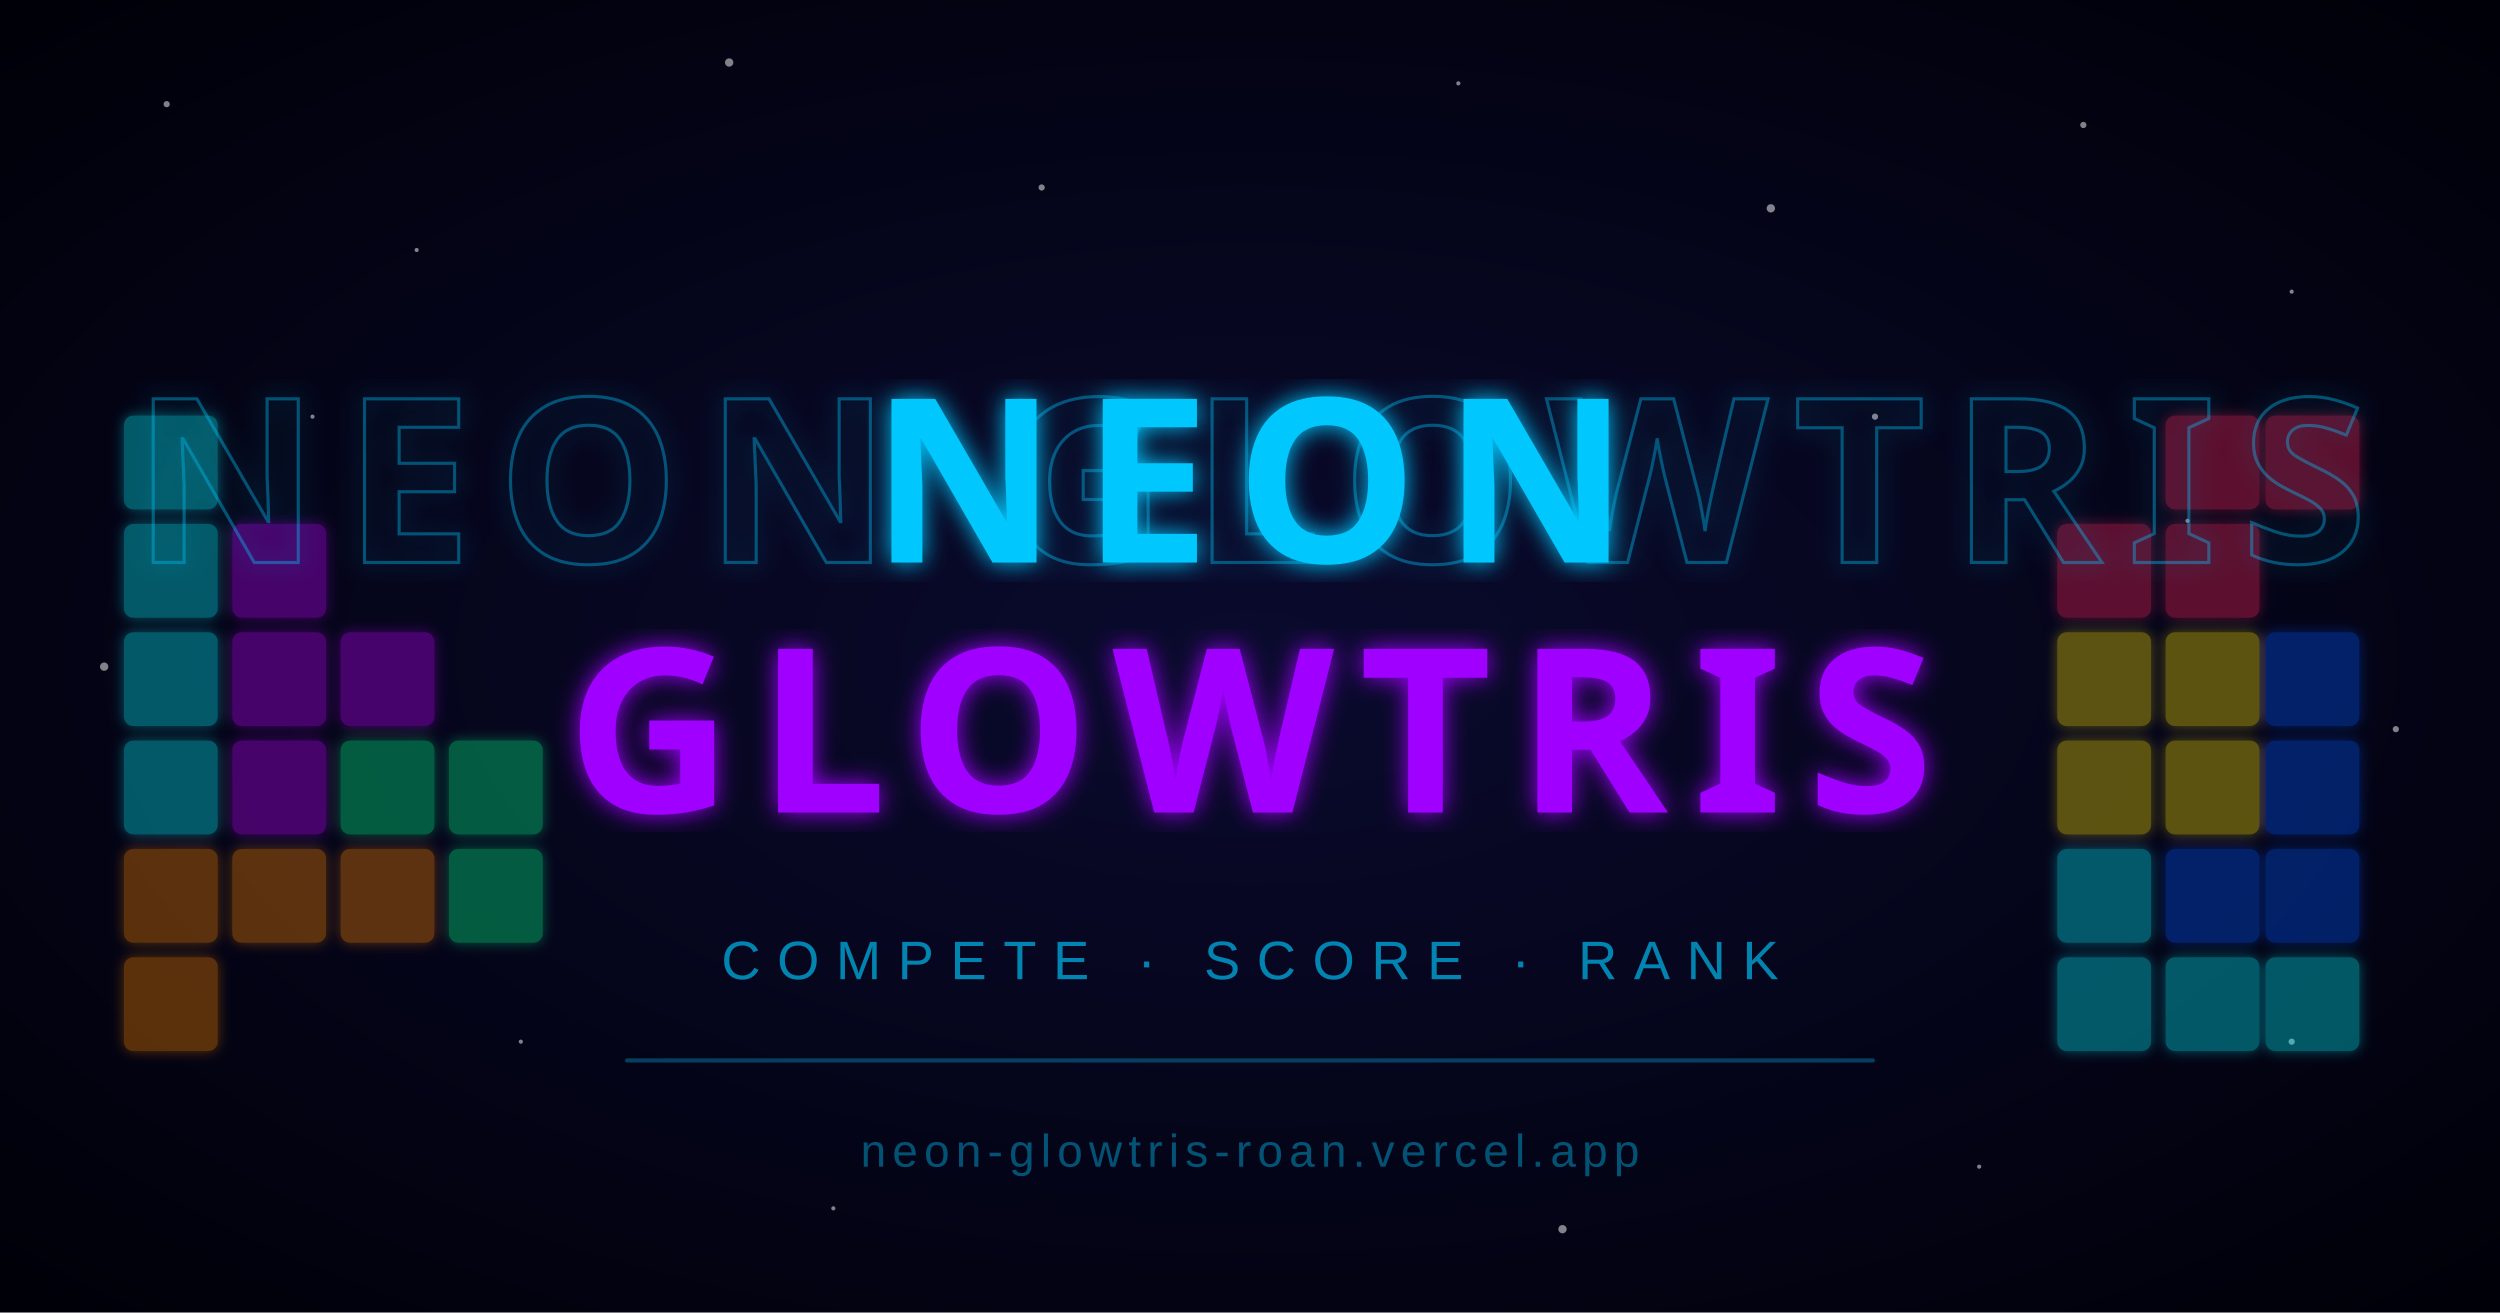
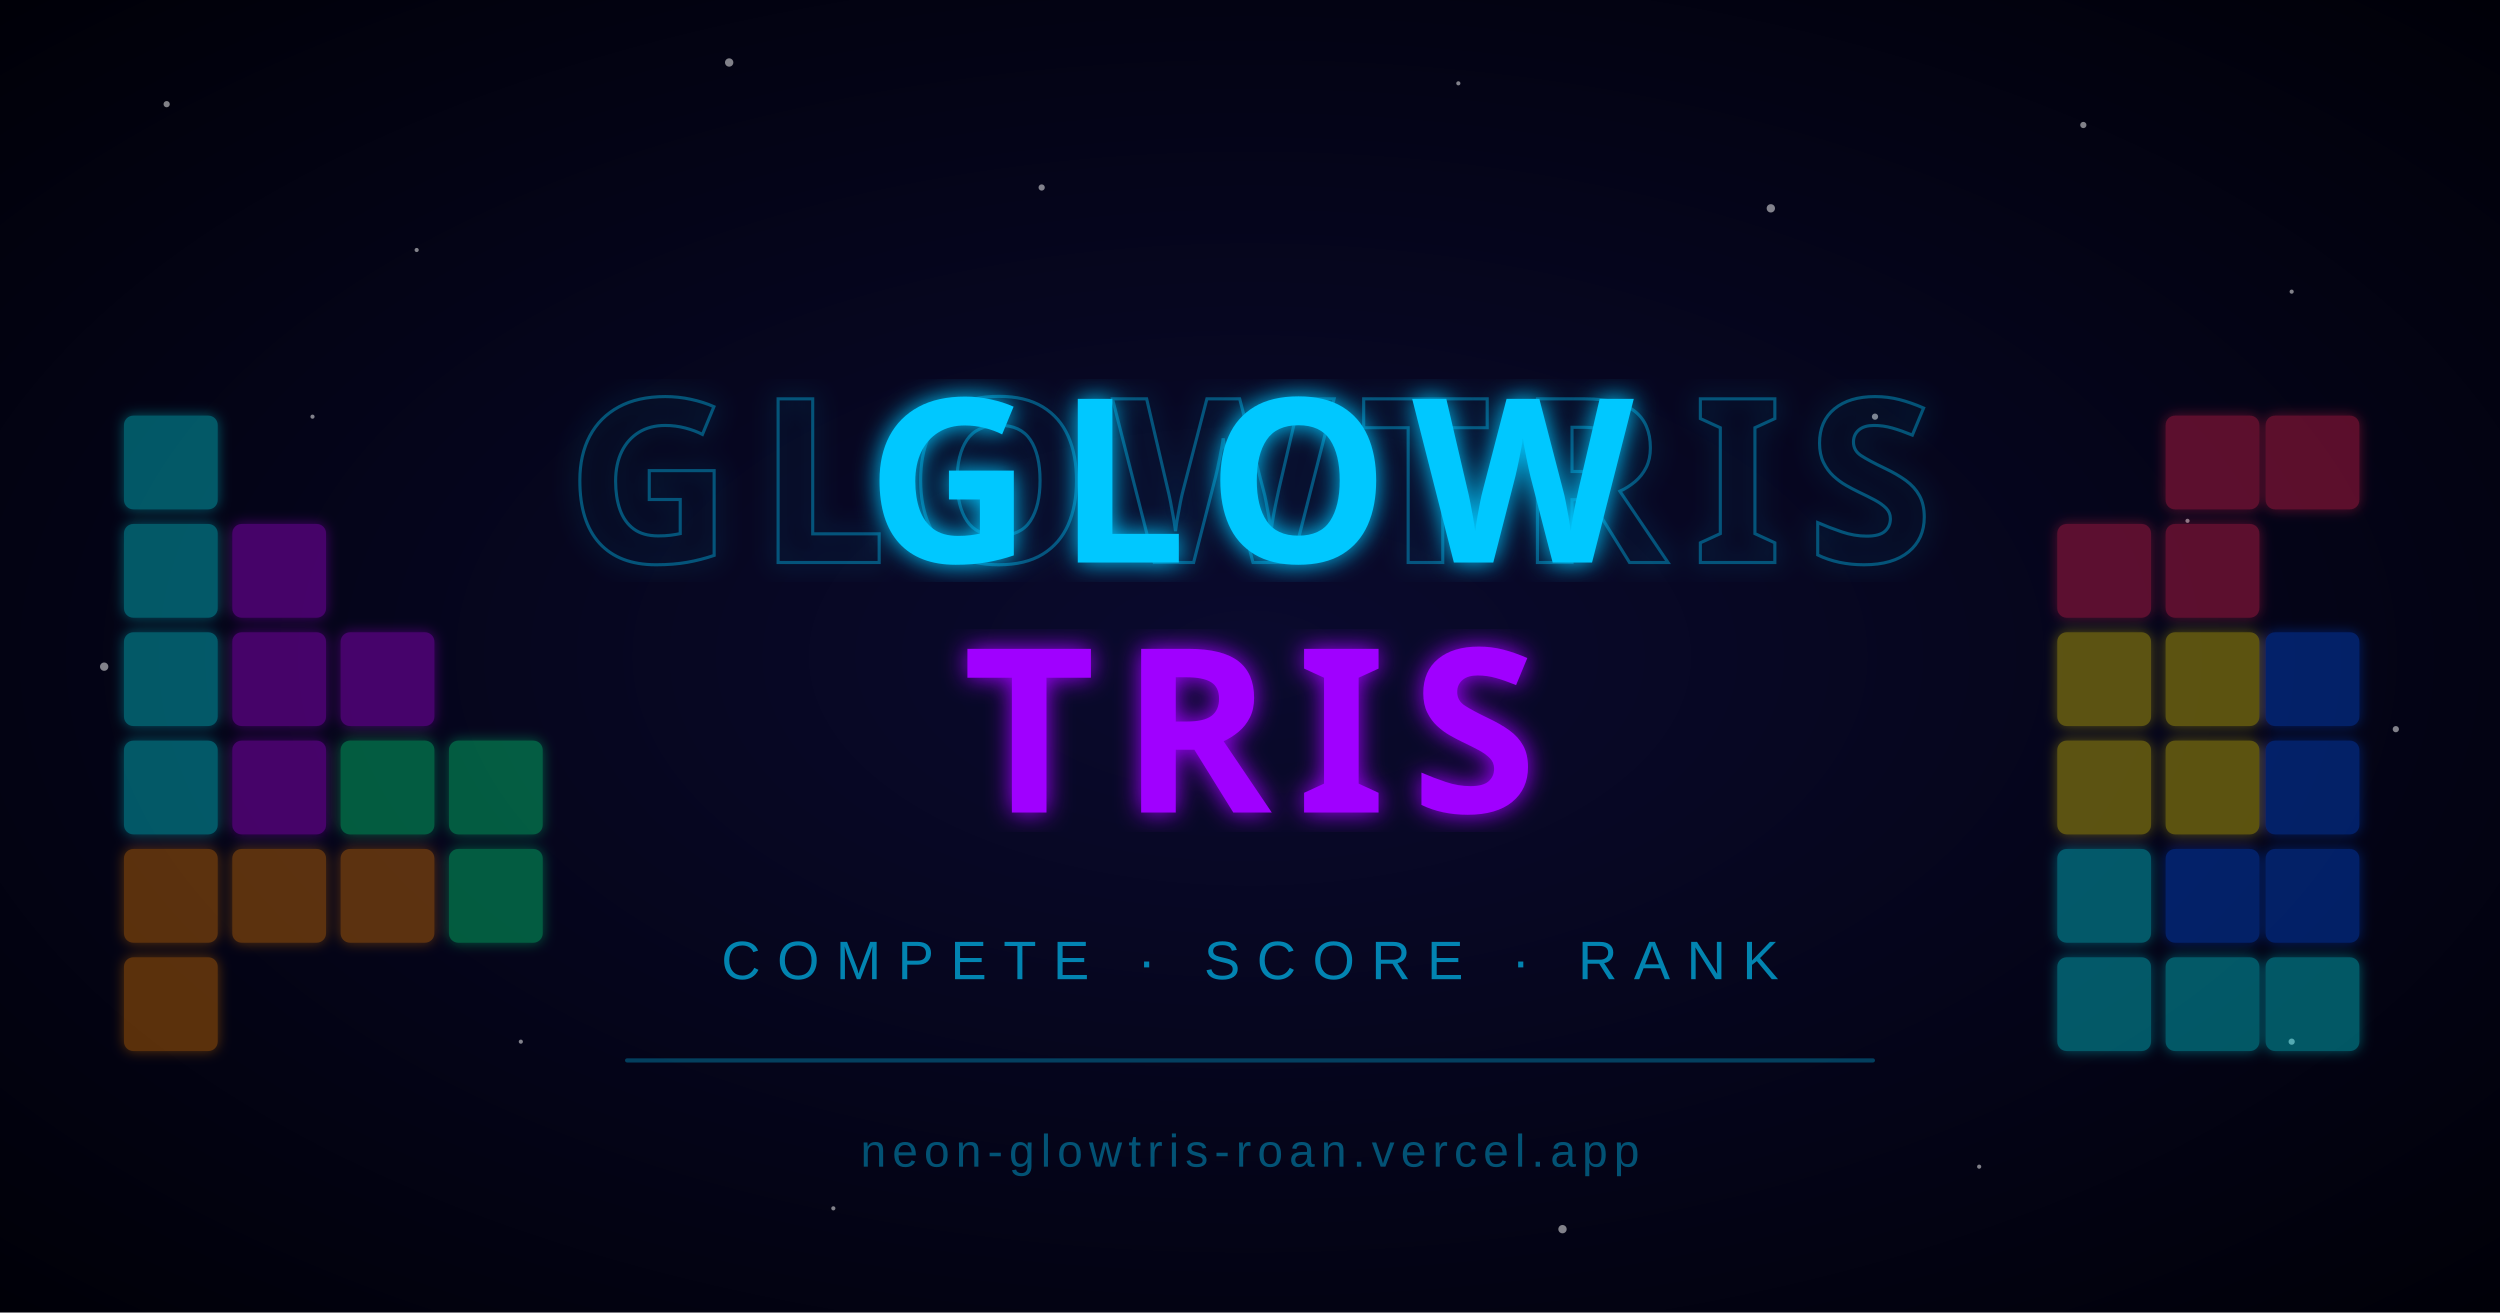
<svg xmlns="http://www.w3.org/2000/svg" width="1200" height="630" viewBox="0 0 1200 630">
  <defs>
    <radialGradient id="bg" cx="50%" cy="50%" r="70%">
      <stop offset="0%" stop-color="#0a0a2e" />
      <stop offset="100%" stop-color="#000008" />
    </radialGradient>
    <filter id="glow">
      <feGaussianBlur stdDeviation="6" result="blur" />
      <feMerge>
        <feMergeNode in="blur" />
        <feMergeNode in="SourceGraphic" />
      </feMerge>
    </filter>
    <filter id="glow2">
      <feGaussianBlur stdDeviation="3" result="blur" />
      <feMerge>
        <feMergeNode in="blur" />
        <feMergeNode in="SourceGraphic" />
      </feMerge>
    </filter>
  </defs>
  <rect width="1200" height="630" fill="url(#bg)" />
  <g fill="white" opacity="0.5">
    <circle cx="80" cy="50" r="1.5" />
    <circle cx="200" cy="120" r="1" />
    <circle cx="350" cy="30" r="2" />
    <circle cx="500" cy="90" r="1.5" />
    <circle cx="700" cy="40" r="1" />
    <circle cx="850" cy="100" r="2" />
    <circle cx="1000" cy="60" r="1.5" />
    <circle cx="1100" cy="140" r="1" />
    <circle cx="150" cy="200" r="1" />
    <circle cx="900" cy="200" r="1.5" />
    <circle cx="1050" cy="250" r="1" />
    <circle cx="50" cy="320" r="2" />
    <circle cx="1150" cy="350" r="1.5" />
    <circle cx="250" cy="500" r="1" />
    <circle cx="1100" cy="500" r="1.5" />
    <circle cx="400" cy="580" r="1" />
    <circle cx="750" cy="590" r="2" />
    <circle cx="950" cy="560" r="1" />
  </g>
  <g opacity="0.35" filter="url(#glow2)">
    <rect x="60" y="200" width="44" height="44" rx="4" fill="#00f5ff" stroke="#00f5ff" stroke-width="1" />
    <rect x="60" y="252" width="44" height="44" rx="4" fill="#00f5ff" stroke="#00f5ff" stroke-width="1" />
    <rect x="60" y="304" width="44" height="44" rx="4" fill="#00f5ff" stroke="#00f5ff" stroke-width="1" />
    <rect x="60" y="356" width="44" height="44" rx="4" fill="#00f5ff" stroke="#00f5ff" stroke-width="1" />
    <rect x="112" y="252" width="44" height="44" rx="4" fill="#bf00ff" stroke="#bf00ff" stroke-width="1" />
    <rect x="112" y="304" width="44" height="44" rx="4" fill="#bf00ff" stroke="#bf00ff" stroke-width="1" />
    <rect x="164" y="304" width="44" height="44" rx="4" fill="#bf00ff" stroke="#bf00ff" stroke-width="1" />
    <rect x="112" y="356" width="44" height="44" rx="4" fill="#bf00ff" stroke="#bf00ff" stroke-width="1" />
    <rect x="164" y="356" width="44" height="44" rx="4" fill="#00ff88" stroke="#00ff88" stroke-width="1" />
    <rect x="216" y="356" width="44" height="44" rx="4" fill="#00ff88" stroke="#00ff88" stroke-width="1" />
    <rect x="216" y="408" width="44" height="44" rx="4" fill="#00ff88" stroke="#00ff88" stroke-width="1" />
    <rect x="60" y="408" width="44" height="44" rx="4" fill="#ff8800" stroke="#ff8800" stroke-width="1" />
    <rect x="112" y="408" width="44" height="44" rx="4" fill="#ff8800" stroke="#ff8800" stroke-width="1" />
    <rect x="60" y="460" width="44" height="44" rx="4" fill="#ff8800" stroke="#ff8800" stroke-width="1" />
    <rect x="164" y="408" width="44" height="44" rx="4" fill="#ff8800" stroke="#ff8800" stroke-width="1" />
  </g>
  <g opacity="0.35" filter="url(#glow2)">
    <rect x="1040" y="200" width="44" height="44" rx="4" fill="#ff2255" stroke="#ff2255" stroke-width="1" />
    <rect x="1088" y="200" width="44" height="44" rx="4" fill="#ff2255" stroke="#ff2255" stroke-width="1" />
    <rect x="988" y="252" width="44" height="44" rx="4" fill="#ff2255" stroke="#ff2255" stroke-width="1" />
    <rect x="1040" y="252" width="44" height="44" rx="4" fill="#ff2255" stroke="#ff2255" stroke-width="1" />
    <rect x="988" y="304" width="44" height="44" rx="4" fill="#ffe600" stroke="#ffe600" stroke-width="1" />
    <rect x="1040" y="304" width="44" height="44" rx="4" fill="#ffe600" stroke="#ffe600" stroke-width="1" />
    <rect x="988" y="356" width="44" height="44" rx="4" fill="#ffe600" stroke="#ffe600" stroke-width="1" />
    <rect x="1040" y="356" width="44" height="44" rx="4" fill="#ffe600" stroke="#ffe600" stroke-width="1" />
    <rect x="1088" y="304" width="44" height="44" rx="4" fill="#0055ff" stroke="#0055ff" stroke-width="1" />
    <rect x="1088" y="356" width="44" height="44" rx="4" fill="#0055ff" stroke="#0055ff" stroke-width="1" />
    <rect x="1088" y="408" width="44" height="44" rx="4" fill="#0055ff" stroke="#0055ff" stroke-width="1" />
    <rect x="1040" y="408" width="44" height="44" rx="4" fill="#0055ff" stroke="#0055ff" stroke-width="1" />
    <rect x="988" y="408" width="44" height="44" rx="4" fill="#00f5ff" stroke="#00f5ff" stroke-width="1" />
    <rect x="988" y="460" width="44" height="44" rx="4" fill="#00f5ff" stroke="#00f5ff" stroke-width="1" />
    <rect x="1040" y="460" width="44" height="44" rx="4" fill="#00f5ff" stroke="#00f5ff" stroke-width="1" />
    <rect x="1088" y="460" width="44" height="44" rx="4" fill="#00f5ff" stroke="#00f5ff" stroke-width="1" />
  </g>
-   <text x="600" y="270" font-family="Arial Black, sans-serif" font-size="110" font-weight="900" text-anchor="middle" letter-spacing="12" fill="none" stroke="#00c8ff" stroke-width="1.5" opacity="0.4" filter="url(#glow)">NEON GLOWTRIS</text>
-   <text x="600" y="270" font-family="Arial Black, sans-serif" font-size="110" font-weight="900" text-anchor="middle" letter-spacing="12" fill="#00c8ff" filter="url(#glow)">NEON</text>
-   <text x="600" y="390" font-family="Arial Black, sans-serif" font-size="110" font-weight="900" text-anchor="middle" letter-spacing="12" fill="#a000ff" filter="url(#glow)">GLOWTRIS</text>
+   <text x="600" y="270" font-family="Arial Black, sans-serif" font-size="110" font-weight="900" text-anchor="middle" letter-spacing="12" fill="none" stroke="#00c8ff" stroke-width="1.5" opacity="0.4" filter="url(#glow)">GLOWTRIS</text>
+   <text x="600" y="270" font-family="Arial Black, sans-serif" font-size="110" font-weight="900" text-anchor="middle" letter-spacing="12" fill="#00c8ff" filter="url(#glow)">GLOW</text>
+   <text x="600" y="390" font-family="Arial Black, sans-serif" font-size="110" font-weight="900" text-anchor="middle" letter-spacing="12" fill="#a000ff" filter="url(#glow)">TRIS</text>
  <text x="600" y="470" font-family="Arial, sans-serif" font-size="26" font-weight="400" text-anchor="middle" letter-spacing="8" fill="rgba(0,200,255,0.65)">COMPETE · SCORE · RANK</text>
  <line x1="300" y1="510" x2="900" y2="510" stroke="url(#bg)" stroke-width="0" />
  <rect x="300" y="508" width="600" height="2" rx="1" fill="#00c8ff" opacity="0.3" />
  <text x="600" y="560" font-family="Arial, sans-serif" font-size="22" text-anchor="middle" letter-spacing="3" fill="rgba(0,200,255,0.4)">neon-glowtris-roan.vercel.app</text>
</svg>
